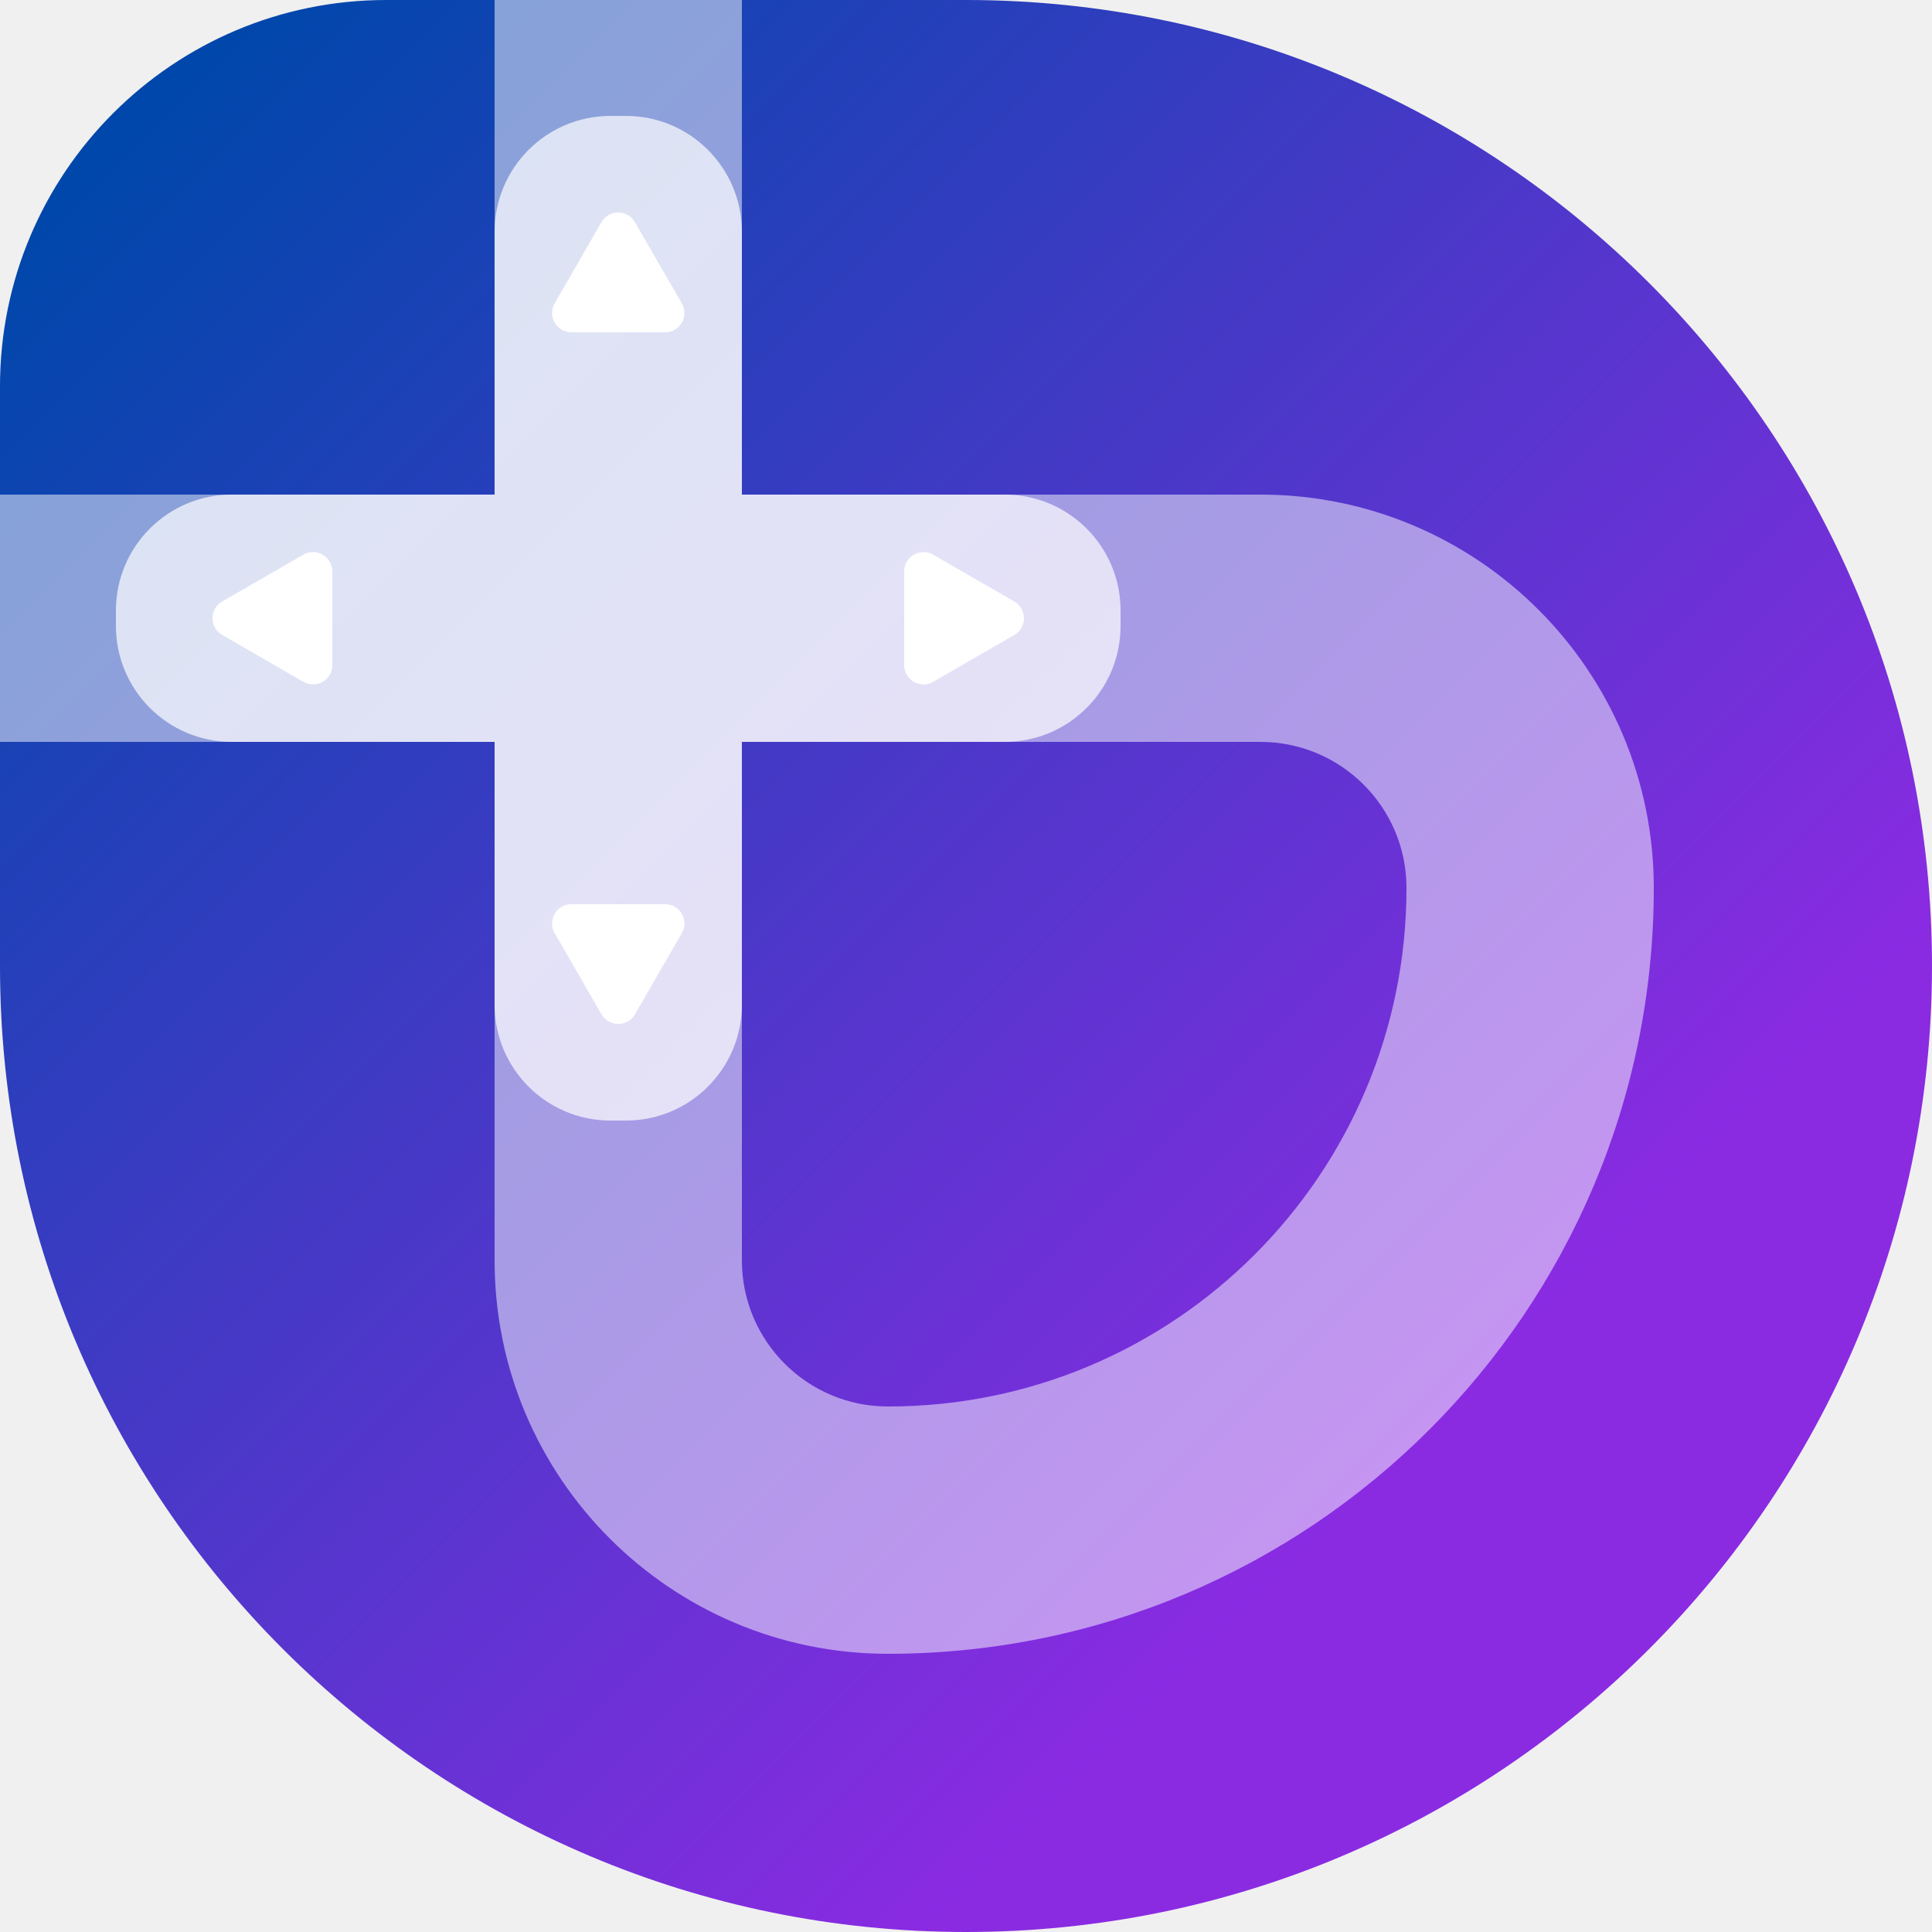
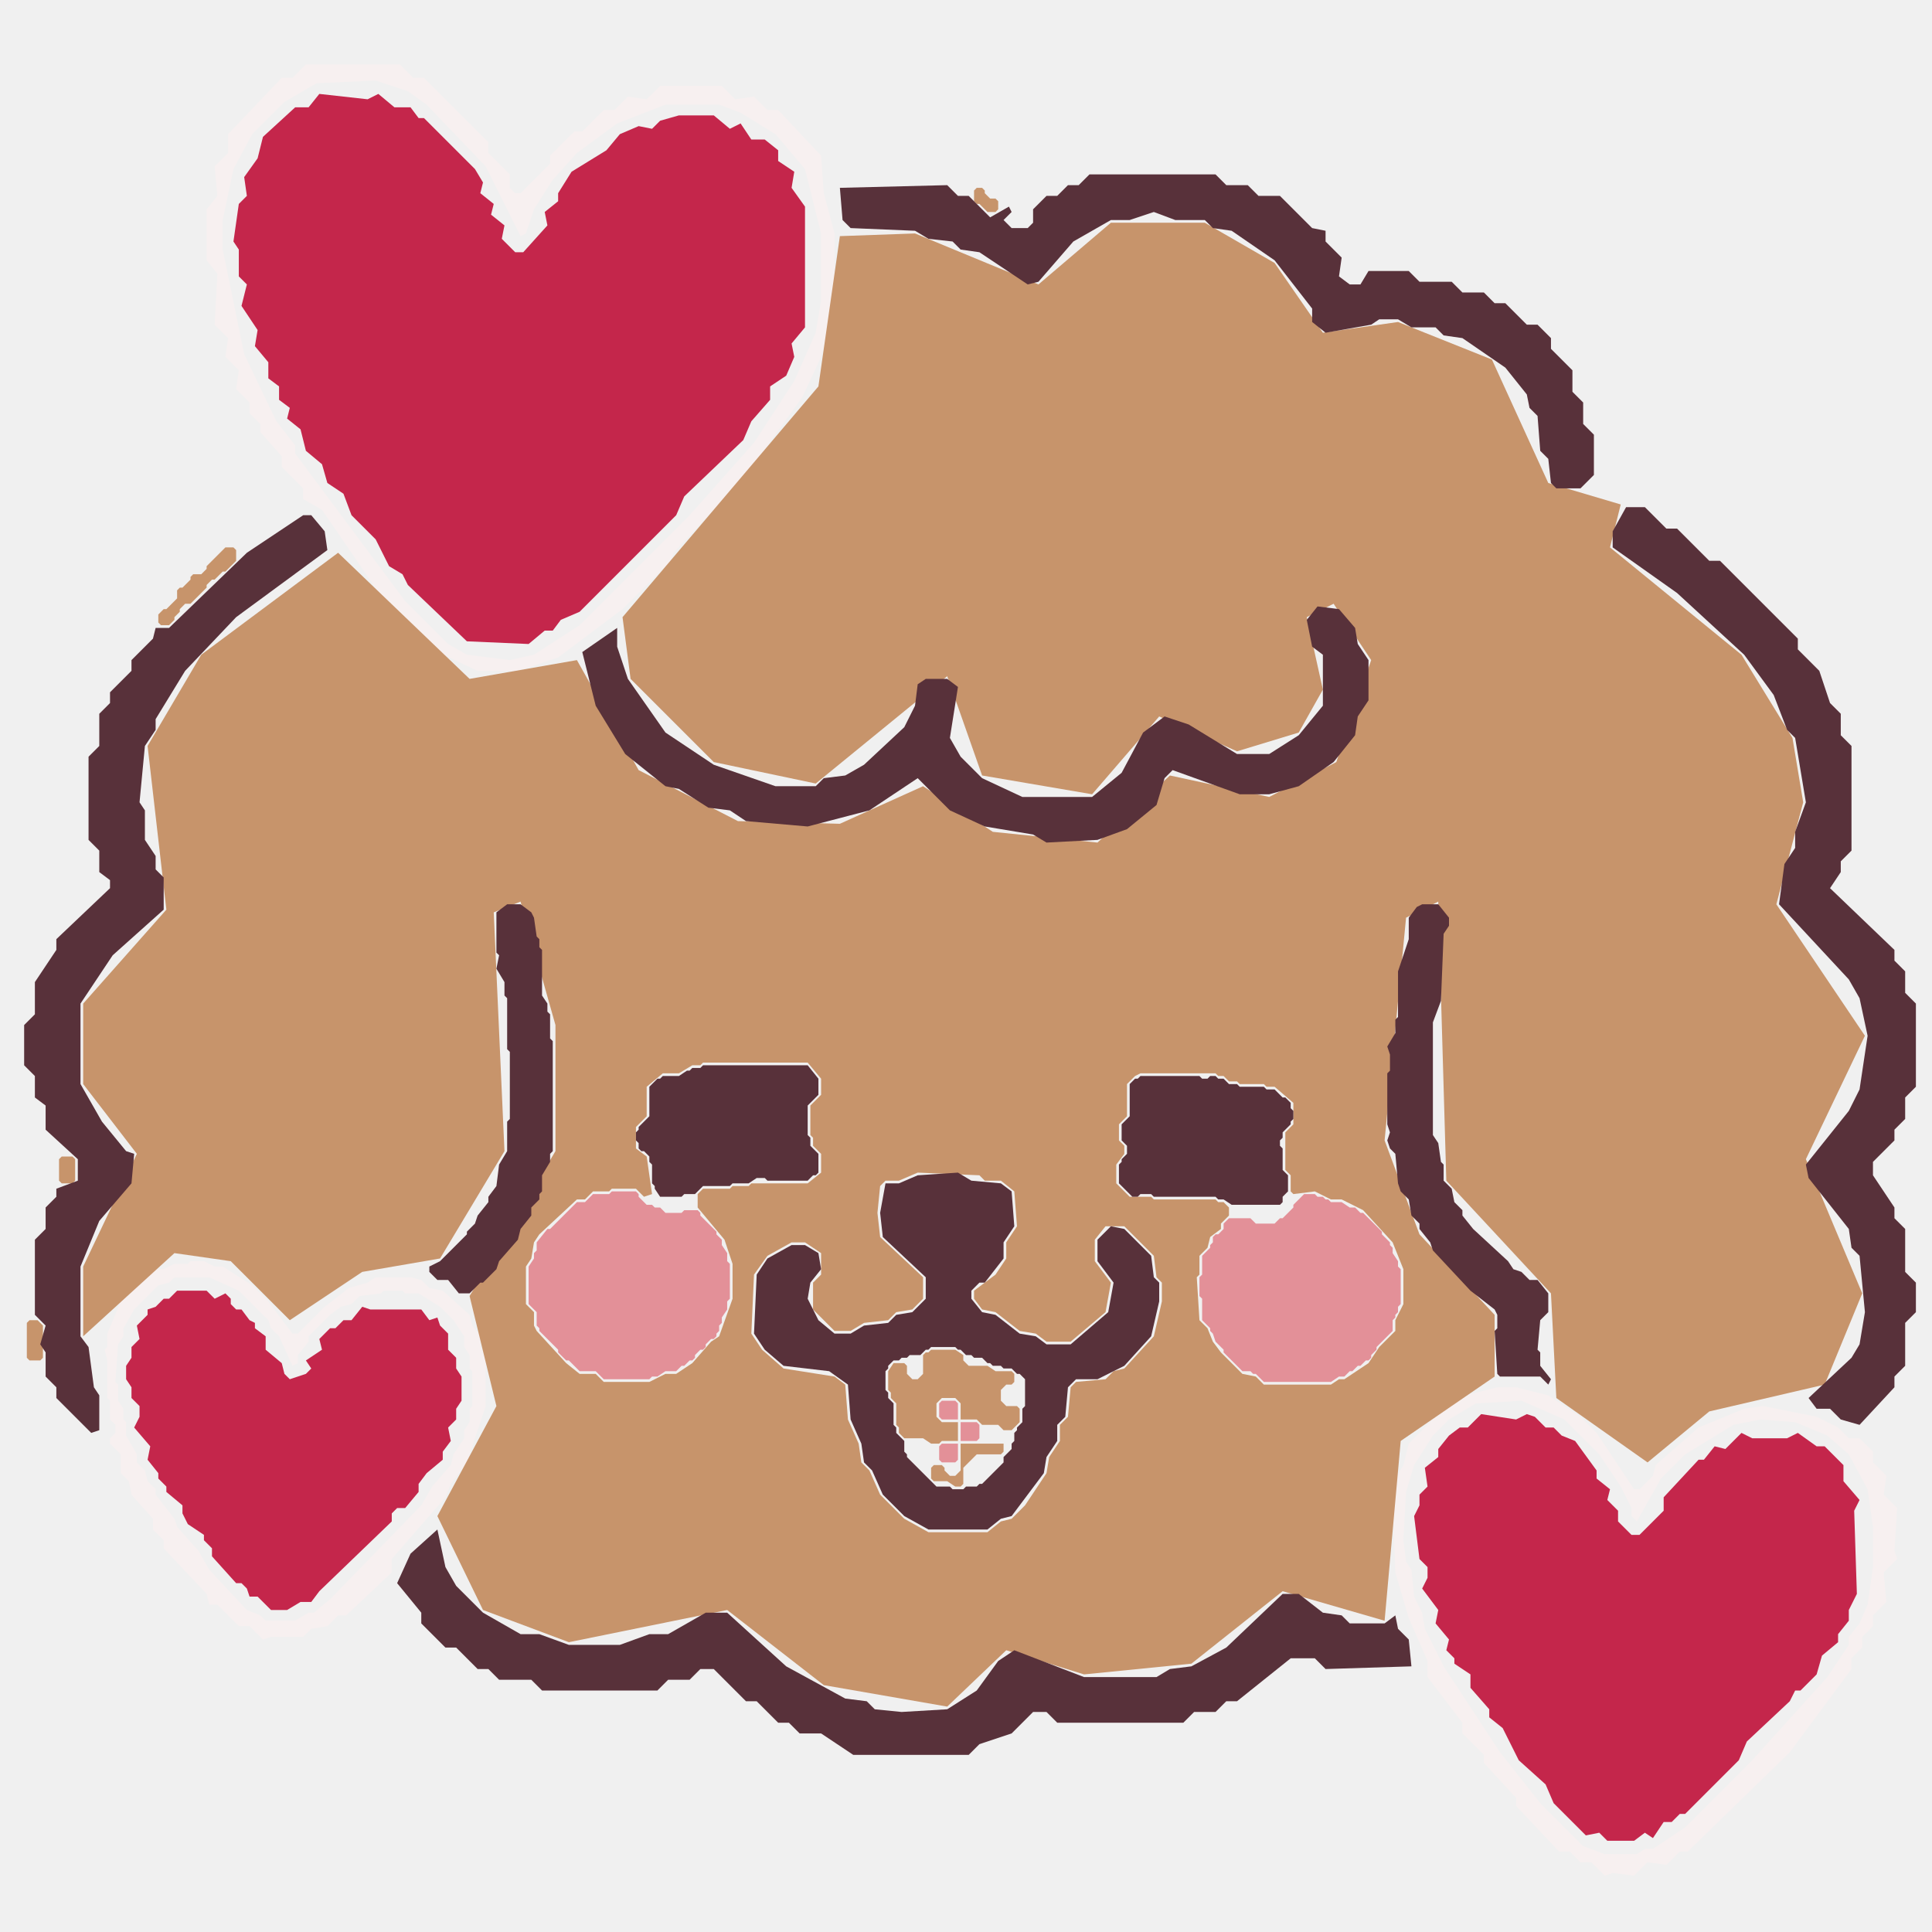
- <svg xmlns="http://www.w3.org/2000/svg" width="500" height="500" viewBox="0 0 500 500" fill="none" version="1.1" id="svg8">
-   <path d="M 0,100 C 0,44.772 44.772,0 100,0 h 150 c 138.071,0 250,111.929 250,250 v 0 c 0,138.071 -111.929,250 -250,250 v 0 C 111.929,500 0,388.071 0,250 Z" fill="url(#paint0_linear_1016_105)" id="path1" style="fill:url(#paint0_linear_1016_105)" />
-   <path fill-rule="evenodd" clip-rule="evenodd" d="m 128,0 h 64 V 128 H 326.185 C 382.416,128 428,173.584 428,229.815 428,339.269 339.27,428 229.815,428 173.584,428 128,382.416 128,326.185 V 192 H 0 v -64 h 128 z m 64,192 V 326.185 C 192,347.07 208.93,364 229.815,364 303.923,364 364,303.923 364,229.815 364,208.93 347.07,192 326.185,192 Z" fill="#ffffff" fill-opacity="0.5" id="path2" />
-   <path d="M 192,60 C 192,43.431 178.569,30 162,30 h -4 c -16.569,0 -30,13.431 -30,30 v 68 H 60 c -16.569,0 -30,13.431 -30,30 v 4 c 0,16.569 13.431,30 30,30 h 68 v 68 c 0,16.569 13.431,30 30,30 h 4 c 16.569,0 30,-13.431 30,-30 v -68 h 68 c 16.569,0 30,-13.431 30,-30 v -4 c 0,-16.569 -13.431,-30 -30,-30 h -68 z" fill="#ffffff" fill-opacity="0.7" id="path3" />
-   <path d="m 262.5,155.67 c 3.333,1.924 3.333,6.736 0,8.66 l -21,12.124 c -3.333,1.925 -7.5,-0.481 -7.5,-4.33 v -24.248 c 0,-3.849 4.167,-6.255 7.5,-4.33 z" fill="#ffffff" id="path4" />
-   <path d="m 164.33,262.5 c -1.924,3.333 -6.736,3.333 -8.66,0 l -12.124,-21 c -1.925,-3.333 0.481,-7.5 4.33,-7.5 h 24.248 c 3.849,0 6.255,4.167 4.33,7.5 z" fill="#ffffff" id="path5" />
-   <path d="m 155.67,57.5 c 1.924,-3.333 6.736,-3.333 8.66,0 l 12.124,21 c 1.925,3.333 -0.481,7.5 -4.33,7.5 h -24.248 c -3.849,0 -6.255,-4.167 -4.33,-7.5 z" fill="#ffffff" id="path6" />
-   <path d="m 57.5,164.33 c -3.333,-1.924 -3.333,-6.736 0,-8.66 l 21,-12.124 c 3.333,-1.925 7.5,0.481 7.5,4.33 v 24.248 c 0,3.849 -4.167,6.255 -7.5,4.33 z" fill="#ffffff" id="path7" />
-   <defs id="defs8">
-     <linearGradient id="paint0_linear_1016_105" x1="50" y1="50" x2="550" y2="550" gradientUnits="userSpaceOnUse" gradientTransform="translate(-50,-50)">
-       <stop offset="0.068" stop-color="#0047AB" id="stop7" />
-       <stop offset="0.741" stop-color="#8A2BE2" id="stop8" />
-     </linearGradient>
-   </defs>
+ <svg xmlns="http://www.w3.org/2000/svg" width="500" height="500" viewBox="0 0 180 180">
+   <path d="M 135.5 130.25 L 131.25 134.5 L 130.75 136.5 L 130 137.75 L 129.75 139.75 L 130 146.5 L 131.25 150.75 L 133 154.75 L 133 156.25 L 136.25 160.5 L 136.25 161.5 L 138.25 163.5 L 138.25 164.25 L 141.25 167.5 L 141.25 168.25 L 145.25 172.5 L 146.25 172.5 L 147.25 173.5 L 148.25 173.5 L 149.5 174.75 L 150.25 174.5 L 152.25 174.75 L 153.5 173.5 L 155.25 173.75 L 156.5 172.5 L 157.25 172.5 L 166.75 163.25 L 172.5 155.5 L 172.5 154.5 L 173.5 153.5 L 173.5 152.5 L 174.5 151.5 L 174.5 150.5 L 175.75 149.25 L 175.5 146.5 L 176.75 145.25 L 176.5 144.5 L 176.75 140.5 L 175.5 139.25 L 175.75 137.5 L 174.5 136.25 L 174.5 135.25 L 173.25 134 L 172.25 134 L 171.25 133 L 169.25 132 L 164.25 131 L 162.5 131.25 L 158.25 133 L 154.25 136.5 L 154 137.5 L 152.75 138.75 L 152.25 138.75 L 148.75 133.5 L 147.25 132 L 144.25 130 L 141.25 129.25 L 139.5 129.25 Z M 137.5 130.75 L 141.75 130.5 L 145.75 132.25 L 149 135.5 L 151 138.5 L 152 140.5 L 152 141.25 L 152.5 141.75 L 154.75 137.75 L 157 135.5 L 161.5 132.75 L 164 132.25 L 167.25 132.5 L 170.25 133.75 L 172.25 135.5 L 174 138.75 L 174.5 142.25 L 174.5 146 L 174 149.5 L 173.25 151.25 L 172.25 152.5 L 172.25 153.25 L 170.25 156.25 L 163.25 164 L 157 170.25 L 154 172.25 L 153.25 172.25 L 152.5 172.75 L 149.5 172.75 L 147.5 172 L 143.5 168 L 139.75 163.25 L 134.5 155.25 L 132.75 151.75 L 132.5 150.25 L 131.75 148.75 L 131.5 146.25 L 131 145.5 L 130.75 143.5 L 131 139 L 131.75 136.5 L 133.5 133.75 L 135 132.25 Z M 14.5 118.25 L 11.25 121.25 L 10 124.25 L 10 125.5 L 9.75 125.75 L 10 126.75 L 10 130.25 L 10.25 130.5 L 10.25 132.25 L 10.75 132.75 L 10.75 133.5 L 10.25 134 L 10.25 134.5 L 11.25 135.5 L 11.25 137.25 L 12 138 L 12.25 139.25 L 14.25 141.5 L 14.25 142.5 L 15.25 143.5 L 15.25 144.25 L 19.25 148.5 L 19.5 149.5 L 20.25 149.5 L 22.25 151.5 L 23.25 151.5 L 24.5 152.75 L 25.25 152.5 L 28.25 152.5 L 29 151.75 L 30.5 151.5 L 31.5 150.5 L 32.25 150.5 L 36.5 146.5 L 36.5 145.25 L 41.5 139.5 L 42 138.25 L 43.5 136.25 L 45.25 131 L 45.25 126.25 L 44.75 125.5 L 44.75 124.5 L 44 123.5 L 43.75 122.5 L 41.25 120.25 L 40 120 L 39.25 119.25 L 38.25 119 L 35 119 L 34.25 119.5 L 32.5 120 L 30.25 121.75 L 27.75 124.25 L 27.25 124.25 L 25 121.25 L 23.5 119.75 L 20.75 118 L 20 118 L 19 117.5 L 17.75 117.5 L 17.5 117.75 L 16.25 117.75 L 15.25 118.25 Z M 16.25 119 L 19.5 119 L 22.25 120.25 L 25 123 L 25.25 123.75 L 26 124.5 L 27.25 127.25 L 27.75 127 L 27.75 126.25 L 28.75 125 L 28.75 124.5 L 30.75 122.5 L 31.75 121.75 L 32.75 121.5 L 33.5 120.75 L 35.5 120.5 L 35.75 120.25 L 37.5 120.25 L 37.75 120.5 L 39 120.5 L 41 121.75 L 42.25 123 L 43.25 124.5 L 43.25 125.5 L 43.75 126.25 L 43.75 127.5 L 44 127.75 L 44 131 L 43.75 131.25 L 43.75 132.5 L 43.25 133.25 L 43.25 134 L 42.25 135.5 L 42 136.5 L 40.25 138.5 L 39.25 140.25 L 30.75 149 L 29.25 150.25 L 28.75 150.25 L 27.5 151 L 24.75 151 L 24.25 150.5 L 23 150 L 19.5 146.25 L 18.5 144.5 L 16.5 142.25 L 16.25 141.5 L 14.5 139.25 L 14.5 138.75 L 13.75 138 L 13.5 137 L 12.75 136.25 L 12.75 135.5 L 11.75 133.75 L 11.75 132.5 L 11.5 132.25 L 11.5 131.25 L 11 130.5 L 11 129 L 10.75 128.75 L 11 125.25 L 11.5 124.5 L 11.5 123.75 L 12.5 122 L 14.75 119.75 L 15.75 119.5 Z M 28.5 6 L 27.25 7.25 L 26.25 7.25 L 21.25 12.5 L 21.25 14.25 L 20 15.5 L 20.25 18.25 L 19.25 19.5 L 19.25 24.25 L 20.25 25.5 L 20 30.25 L 21.25 31.5 L 21 33.25 L 22.25 34.5 L 22 36.25 L 23.25 37.5 L 23.25 38.5 L 24.25 39.5 L 24.25 40.25 L 26.25 42.5 L 26.25 43.5 L 28.25 45.5 L 28.25 46.5 L 30 47.5 L 36 56.25 L 40.25 60.5 L 44.5 62.5 L 48.25 62.5 L 52 61.25 L 58 56.75 L 62.5 52.25 L 62.75 51.5 L 69.5 44.25 L 74.75 37 L 76.5 33.25 L 77.75 28.75 L 77.75 21.75 L 76.75 18 L 76.5 14.5 L 72.5 10.25 L 71.5 10.25 L 70.25 9 L 68.5 9.25 L 67.25 8 L 61.5 8 L 60.25 9.25 L 58.5 9 L 57.25 10.25 L 56.25 10.25 L 54.25 12.25 L 53.5 12.25 L 51.25 14.5 L 51.25 15.25 L 48.5 18 L 48 18 L 47.5 17.5 L 47.5 16.25 L 45.5 14.25 L 45.5 13.25 L 39.5 7.25 L 38.5 7.25 L 37.25 6 Z M 29.5 7.75 L 35 7.5 L 38 8.5 L 39.75 9.75 L 45.25 15.5 L 48.5 22 L 49 21.75 L 49.75 19.5 L 51.5 16.75 L 53.75 14.25 L 57.5 11.5 L 62 9.75 L 67 9.75 L 69 10.5 L 72.25 12.5 L 75 15.75 L 76.5 21.75 L 76.5 28 L 76 31 L 74 35.5 L 70.25 41.25 L 64.25 48 L 54 58.25 L 49.75 61 L 47.5 61.5 L 43.5 61 L 41.75 60 L 37.75 56 L 27.5 42.25 L 27.5 41.5 L 25.75 39.25 L 22.75 33 L 20.75 23.25 L 20.75 20.5 L 21.75 15.75 L 23.5 12.5 L 26.5 9.5 Z" fill="#f7f0f0" fill-rule="evenodd" />
+   <path d="M 83.25 127 L 82.75 127.75 L 82.75 129.5 L 83 129.75 L 83 130.25 L 83.5 130.75 L 83.5 132.75 L 83.75 133 L 83.75 133.5 L 84.25 134 L 86 134 L 86.75 134.5 L 87.5 134.5 L 87.75 134.25 L 89.25 134.25 L 89.5 134.5 L 89.5 137 L 89 137.5 L 88.5 137.5 L 88 137 L 88 136.75 L 87.75 136.5 L 87 136.5 L 86.75 136.75 L 86.75 137.75 L 87 138 L 88.25 138 L 89 138.5 L 89.5 138.5 L 89.75 138.25 L 89.75 136.75 L 91 135.5 L 93.25 135.5 L 93.5 135.25 L 93.5 134.5 L 89.5 134.5 L 89.25 134.25 L 89.25 132.5 L 89.5 132.25 L 91 132.25 L 91.5 132.75 L 93 132.75 L 93.5 133.25 L 94.25 133.25 L 95 132.5 L 95 131.25 L 94.75 131 L 93.75 131 L 93.25 130.5 L 93.25 129.5 L 93.75 129 L 94.25 129 L 94.5 128.75 L 94.5 128 L 94.25 127.75 L 92.75 127.75 L 92 127.25 L 90.25 127.25 L 89.75 126.75 L 89.75 126.25 L 89 125.75 L 86.75 125.75 L 86.5 126 L 86.25 126 L 86 126.25 L 86 128 L 85.5 128.5 L 85 128.5 L 84.5 128 L 84.5 127.25 L 84.25 127 Z M 87.25 130.75 L 87.75 130.25 L 89 130.25 L 89.5 130.75 L 89.5 132.25 L 89.25 132.5 L 87.75 132.5 L 87.25 132 Z M 2.75 123 L 2.5 123.25 L 2.5 126.5 L 2.75 126.75 L 3.75 126.75 L 4 126.5 L 4 123.5 L 3.5 123 Z M 5.75 107.75 L 5.5 108 L 5.5 110 L 5.75 110.25 L 6.75 110.25 L 7 110 L 7 108 L 6.75 107.75 Z M 21.75 51 L 21 51 L 19.25 52.75 L 19.25 53 L 18.75 53.5 L 18 53.5 L 17.75 53.75 L 17.75 54 L 17 54.75 L 16.75 54.75 L 16.5 55 L 16.5 55.75 L 15.5 56.75 L 15.25 56.75 L 14.75 57.25 L 14.75 58 L 15 58.25 L 15.75 58.25 L 16.25 57.75 L 16.25 57.5 L 16.75 57 L 16.75 56.75 L 17.25 56.25 L 17.75 56.25 L 19.25 54.75 L 19.25 54.5 L 19.75 54 L 20 54 L 20.75 53.25 L 21 53.25 L 22 52.25 L 22 51.25 Z M 139 33.5 L 130.25 30 L 123.25 31 L 118.75 24.5 L 112.25 20.75 L 103.5 20.75 L 96.75 26.5 L 85.25 21.75 L 78.25 22 L 76.25 36 L 58 57.5 L 58.75 63.25 L 66.5 71 L 76 73 L 88.25 63 L 91.5 72.25 L 101.75 74 L 108 66.75 L 115.25 70 L 121 68.25 L 123.25 64.25 L 121.75 57.5 L 124.25 56.25 L 127.75 61.5 L 124.5 71 L 118.25 74.25 L 109 72.25 L 102.25 78.5 L 92.5 77.5 L 86 73.25 L 78.25 76.75 L 68.75 76.5 L 59.5 71.75 L 53.75 61.5 L 43.75 63.25 L 31.5 51.5 L 18.75 61 L 13.75 69.5 L 15.5 84.75 L 7.75 93.5 L 7.75 101 L 12.75 107.5 L 7.75 118 L 7.75 124.5 L 16.25 116.75 L 21.5 117.5 L 27 123 L 33.75 118.5 L 41 117.25 L 47 107.25 L 46 85 L 48.5 84 L 51.75 95.5 L 51.75 107.25 L 43.75 120.75 L 46.25 131 L 40.75 141.25 L 45 150 L 53 153 L 67.75 150 L 76.75 157 L 88.25 159 L 93.75 153.75 L 101 156 L 111 155 L 119.5 148.25 L 129 151 L 130.5 134.25 L 139.25 128.25 L 139.25 122.5 L 132.25 115 L 129 106.25 L 131 85.5 L 134 84 L 134.75 110 L 144.5 120.5 L 145 130.25 L 153.5 136.25 L 159.25 131.5 L 170 129 L 173.5 120.5 L 168.25 108 L 173.75 96.5 L 165.5 84.25 L 168 74.75 L 167 68.75 L 162.25 61 L 150 51 L 151 47 L 144.25 45 Z M 85.5 109.25 L 91.25 109.5 L 91.75 110 L 93.25 110 L 94.5 111 L 94.75 114.25 L 93.75 115.75 L 93.75 117.25 L 92.75 118.75 L 90.75 120.25 L 90.75 121 L 91.5 122 L 92.75 122.25 L 95 124 L 96.5 124.25 L 97.5 125 L 99.75 125 L 103 122.25 L 103.5 119.5 L 102 117.5 L 102 115.5 L 103 114.25 L 104.75 114.25 L 107.5 117 L 107.75 119 L 108.25 119.5 L 108.25 121.25 L 107.5 124.5 L 104.75 127.5 L 103.75 127.75 L 103 128.5 L 100.25 128.75 L 99.75 129.25 L 99.5 132 L 98.75 132.75 L 98.75 134.25 L 97.75 135.75 L 97.5 137.25 L 95.5 140.25 L 94.25 141.5 L 93.25 141.75 L 92 142.75 L 86.5 142.75 L 84.25 141.5 L 82 139.25 L 81 137 L 80.25 136.25 L 80 134.5 L 79 132.25 L 78.75 129 L 77.75 128.25 L 73 127.5 L 71 125.75 L 70 124.25 L 70.25 118.75 L 71.5 117 L 73.75 115.75 L 75 115.75 L 76.5 116.75 L 76.5 118.75 L 75.75 119.5 L 75.75 122 L 77.75 124 L 79.25 124 L 80.5 123.25 L 82.75 123 L 83.5 122.25 L 85 122 L 86 121 L 86 119 L 82 115.25 L 81.75 113 L 82 110.5 L 82.5 110 L 83.75 110 Z M 105.75 100.25 L 106.25 100 L 113.25 100 L 113.5 100.25 L 114 100.25 L 114.5 100.75 L 115.25 100.75 L 115.5 101 L 117.75 101 L 118 101.25 L 118.75 101.25 L 120.5 102.75 L 120.5 104.75 L 119.75 105.5 L 119.75 109 L 120.25 109.5 L 120.25 111 L 120.5 111.25 L 122.5 111 L 124 111.75 L 125 111.75 L 127 112.75 L 129.75 115.75 L 130.75 118.25 L 130.75 121.5 L 130 123 L 130 124 L 128.5 125.5 L 127.5 127 L 125.25 128.5 L 124.75 128.5 L 124 129 L 117.75 129 L 117 128.25 L 115.75 128 L 113.75 126 L 113 125 L 112.5 123.75 L 111.75 123 L 111.5 119 L 111.75 118.75 L 111.75 117 L 112.5 116.25 L 112.75 115.25 L 113.75 114.5 L 113.75 114 L 114.5 113.25 L 114.5 112.5 L 114 112 L 113.5 112 L 113.25 111.75 L 107.5 111.75 L 107.25 111.5 L 105.25 111.5 L 104 110.25 L 104 108.5 L 104.75 107.5 L 104.75 106.75 L 104.25 106.25 L 104.25 104.75 L 105 104 L 105 101 Z M 75.25 99 L 76.5 100.5 L 76.5 102 L 75.5 103 L 75.5 105.75 L 75.75 106 L 75.75 106.75 L 76.5 107.5 L 76.5 109.25 L 75.25 110.25 L 70 110.25 L 69.75 110.5 L 68.25 110.5 L 68 110.75 L 65.5 110.75 L 65 111.25 L 65 112.5 L 67.5 115.5 L 68.25 117.75 L 68.25 121 L 67 124.5 L 66.25 125 L 64.5 127 L 63 128 L 62 128 L 60.5 128.75 L 56.25 128.75 L 55.5 128 L 54 128 L 52.75 127 L 50 124 L 49.75 123.5 L 49.75 122.25 L 49 121.5 L 49 118 L 49.5 117.25 L 49.75 115.75 L 50.25 115 L 53.75 111.75 L 54.5 111.75 L 55.25 111 L 56.75 111 L 57 110.75 L 59.25 110.75 L 60 111.5 L 60.75 111.25 L 60.25 107.75 L 59.25 107 L 59.25 105 L 60.25 104 L 60.25 101.25 L 61.75 100 L 63.25 100 L 64.5 99.25 L 65.25 99.25 L 65.5 99 Z M 91 17.5 L 90.75 17.75 L 90.75 18.75 L 91 19 L 91.25 19 L 92 19.75 L 92.75 19.75 L 93 19.5 L 93 18.75 L 92.75 18.5 L 92.25 18.5 L 91.75 18 L 91.75 17.75 L 91.5 17.5 Z" fill="#c7946b" fill-rule="evenodd" />
+   <path d="M 87.75 130.5 L 87.5 130.75 L 87.5 132 L 87.75 132.25 L 89.25 132.25 L 89.5 132.5 L 89.5 134.25 L 89.25 134.5 L 87.75 134.5 L 87.5 134.75 L 87.5 136 L 87.75 136.25 L 89 136.25 L 89.25 136 L 89.25 134.5 L 89.5 134.25 L 91 134.25 L 91.25 134 L 91.25 132.75 L 91 132.5 L 89.5 132.5 L 89.25 132.25 L 89.25 130.75 L 89 130.5 Z M 126.25 112.5 L 125.75 112.5 L 125 112 L 124 112 L 123.75 111.75 L 123.5 111.75 L 123.25 111.5 L 122.75 111.5 L 122.5 111.25 L 121.5 111.25 L 120.5 112.25 L 120.5 112.5 L 119.5 113.5 L 119.25 113.5 L 118.75 114 L 117 114 L 116.5 113.5 L 114.5 113.5 L 114 114 L 114 114.5 L 113.5 115 L 113.25 115 L 113 115.25 L 113 115.75 L 112.75 116 L 112.75 116.25 L 112 117 L 112 118.75 L 111.75 119 L 111.75 120.75 L 112 121 L 112 123 L 112.75 123.75 L 112.75 124 L 113 124.25 L 113.25 125 L 114 125.75 L 114 126 L 115.75 127.75 L 116.5 127.75 L 116.75 128 L 117 128 L 117.75 128.75 L 124 128.75 L 124.75 128.25 L 125.25 128.25 L 125.75 127.75 L 126 127.75 L 126.5 127.25 L 126.75 127.25 L 127.25 126.75 L 127.5 126.75 L 127.75 126.5 L 127.75 126.25 L 128.25 125.75 L 128.25 125.5 L 129.75 124 L 129.75 123 L 130 122.75 L 130 122.5 L 130.25 122.25 L 130.25 121.75 L 130.5 121.5 L 130.5 118.25 L 130.25 118 L 130.25 117.5 L 129.75 116.75 L 129.75 116.25 L 129.5 116 L 129.5 115.75 L 128.75 115 L 128.75 114.75 L 127 113 L 126.75 113 Z M 55.25 111.25 L 54.5 112 L 53.75 112 L 51.25 114.5 L 51 114.5 L 50 115.75 L 50 116.5 L 49.75 116.75 L 49.75 117.25 L 49.25 118 L 49.25 121.5 L 50 122.25 L 50 123.5 L 50.25 123.75 L 50.25 124 L 52 125.75 L 52 126 L 52.75 126.75 L 53 126.75 L 54 127.75 L 55.5 127.75 L 56.25 128.5 L 60.5 128.5 L 60.75 128.25 L 61.25 128.25 L 62 127.75 L 63 127.75 L 63.5 127.25 L 63.75 127.25 L 64.25 126.75 L 64.5 126.75 L 64.75 126.5 L 64.75 126.25 L 65.25 125.75 L 65.5 125.75 L 65.75 125.5 L 65.75 125.25 L 66.25 124.75 L 66.5 124.75 L 66.75 124.5 L 66.75 124.25 L 67 124 L 67 123.5 L 67.25 123.25 L 67.25 122.75 L 67.75 122 L 67.75 121.25 L 68 121 L 68 117.75 L 67.75 117.5 L 67.75 116.75 L 67.25 116 L 67.25 115.5 L 66.75 115 L 66.75 114.75 L 65.25 113.25 L 65.25 113 L 65 112.75 L 63.75 112.75 L 63.5 113 L 62 113 L 61.5 112.5 L 61 112.5 L 60.75 112.25 L 60.25 112.25 L 59.5 111.5 L 59.5 111.25 L 59.25 111 L 57 111 L 56.75 111.25 Z" fill="#e39098" fill-rule="evenodd" />
+   <path d="M 138 131.75 L 136.75 133 L 136 133 L 135 133.75 L 134 135 L 134 135.75 L 132.75 136.75 L 133 138.5 L 132.25 139.25 L 132.25 140.25 L 131.75 141.25 L 132.25 145.25 L 133 146 L 133 147 L 132.5 148 L 134 150 L 133.75 151.25 L 135 152.75 L 134.75 153.75 L 135.5 154.5 L 135.5 155 L 137 156 L 137 157.25 L 138.75 159.25 L 138.75 160 L 140 161 L 141.5 164 L 144 166.25 L 144.75 168 L 147.75 171 L 149 170.75 L 149.75 171.5 L 152.25 171.5 L 153.25 170.75 L 154 171.25 L 155 169.75 L 155.75 169.75 L 156.5 169 L 157 169 L 162 164 L 162.75 162.25 L 166.75 158.5 L 167.25 157.5 L 167.75 157.5 L 169.25 156 L 169.75 154.25 L 171.25 153 L 171.25 152.25 L 172.25 151 L 172.25 150 L 173 148.5 L 172.75 140.75 L 173.25 139.75 L 171.75 138 L 171.75 136.5 L 170 134.75 L 169.25 134.75 L 167.5 133.5 L 166.5 134 L 163.25 134 L 162.25 133.5 L 160.75 135 L 159.75 134.75 L 158.75 136 L 158.25 136 L 155 139.5 L 155 140.75 L 152.75 143 L 152 143 L 150.75 141.75 L 150.75 140.75 L 149.75 139.75 L 150 138.75 L 148.75 137.75 L 148.75 137 L 146.75 134.25 L 145.5 133.75 L 144.75 133 L 144 133 L 143 132 L 142.25 131.75 L 141.25 132.25 Z M 16.5 120.25 L 15.75 121 L 15.25 121 L 14.5 121.75 L 13.75 122 L 13.75 122.5 L 12.75 123.5 L 13 124.75 L 12.25 125.5 L 12.25 126.5 L 11.75 127.25 L 11.75 128.5 L 12.25 129.25 L 12.25 130.25 L 13 131 L 13 132 L 12.5 133 L 14 134.75 L 13.75 136 L 14.75 137.25 L 14.75 137.75 L 15.5 138.5 L 15.5 139 L 17 140.25 L 17 141 L 17.5 142 L 19 143 L 19 143.5 L 19.75 144.25 L 19.75 145 L 22 147.5 L 22.5 147.5 L 23 148 L 23.25 148.75 L 24 148.75 L 25.25 150 L 26.75 150 L 28 149.25 L 29 149.25 L 29.75 148.25 L 36.5 141.75 L 36.5 141 L 37 140.5 L 37.75 140.5 L 39 139 L 39 138.25 L 39.75 137.25 L 41.25 136 L 41.25 135.25 L 42 134.25 L 41.75 133 L 42.5 132.25 L 42.5 131.25 L 43 130.5 L 43 128.25 L 42.5 127.5 L 42.5 126.5 L 41.75 125.75 L 41.75 124.25 L 41 123.5 L 40.75 122.75 L 40 123 L 39.25 122 L 34.5 122 L 33.75 121.75 L 32.75 123 L 32 123 L 31.25 123.75 L 30.75 123.75 L 29.75 124.75 L 30 125.75 L 28.5 126.75 L 29 127.5 L 28.5 128 L 27 128.5 L 26.5 128 L 26.25 127 L 24.75 125.75 L 24.75 124.5 L 23.75 123.75 L 23.75 123.25 L 23.25 123 L 22.5 122 L 22 122 L 21.5 121.5 L 21.5 121 L 21 120.5 L 20 121 L 19.25 120.25 Z M 29.75 8.75 L 28.75 10 L 27.5 10 L 24.5 12.75 L 24 14.75 L 22.75 16.5 L 23 18.25 L 22.25 19 L 21.75 22.5 L 22.25 23.25 L 22.25 25.75 L 23 26.5 L 22.5 28.5 L 24 30.75 L 23.75 32.25 L 25 33.75 L 25 35.25 L 26 36 L 26 37.25 L 27 38 L 26.75 39 L 28 40 L 28.5 42 L 30 43.25 L 30.5 45 L 32 46 L 32.75 48 L 35 50.25 L 36.25 52.75 L 37.5 53.5 L 38 54.5 L 43.5 59.75 L 49.25 60 L 50.75 58.75 L 51.5 58.75 L 52.25 57.75 L 54 57 L 63 48 L 63.75 46.25 L 69.25 41 L 70 39.25 L 71.75 37.25 L 71.75 36 L 73.25 35 L 74 33.25 L 73.75 32 L 75 30.5 L 75 19.25 L 73.75 17.5 L 74 16 L 72.5 15 L 72.5 14 L 71.25 13 L 70 13 L 69 11.5 L 68 12 L 66.5 10.75 L 63.25 10.75 L 61.5 11.25 L 60.75 12 L 59.5 11.75 L 57.75 12.5 L 56.5 14 L 53.25 16 L 52 18 L 52 18.75 L 50.75 19.75 L 51 21 L 48.75 23.5 L 48 23.5 L 46.75 22.25 L 47 21 L 45.75 20 L 46 19 L 44.75 18 L 45 17 L 44.25 15.75 L 39.5 11 L 39 11 L 38.25 10 L 36.75 10 L 35.25 8.75 L 34.25 9.25 Z" fill="#c4264b" fill-rule="evenodd" />
+   <path d="M 37 147.5 L 39.25 150.25 L 39.25 151.25 L 41.5 153.5 L 42.5 153.5 L 44.5 155.5 L 45.5 155.5 L 46.5 156.5 L 49.5 156.5 L 50.5 157.5 L 61.25 157.5 L 62.25 156.5 L 64.25 156.5 L 65.25 155.5 L 66.5 155.5 L 69.5 158.5 L 70.5 158.5 L 72.5 160.5 L 73.5 160.5 L 74.5 161.5 L 76.5 161.5 L 79.5 163.5 L 90.25 163.5 L 91.25 162.5 L 94.25 161.5 L 96.25 159.5 L 97.5 159.5 L 98.5 160.5 L 110.25 160.5 L 111.25 159.5 L 113.25 159.5 L 114.25 158.5 L 115.25 158.5 L 120.25 154.5 L 122.5 154.5 L 123.5 155.5 L 131.5 155.25 L 131.25 152.75 L 130.25 151.75 L 130 150.5 L 129 151.25 L 125.75 151.25 L 125 150.5 L 123.25 150.25 L 121 148.5 L 119.5 148.5 L 114.25 153.5 L 111 155.25 L 109 155.5 L 107.75 156.25 L 101 156.25 L 94.5 153.75 L 93 154.75 L 91 157.5 L 88.25 159.25 L 84 159.5 L 81.5 159.25 L 80.75 158.5 L 78.75 158.25 L 73.25 155.25 L 67.75 150.25 L 65.75 150.25 L 62.25 152.25 L 60.5 152.25 L 57.75 153.25 L 53 153.25 L 50.25 152.25 L 48.5 152.25 L 45 150.25 L 42.5 147.75 L 41.5 146 L 40.75 142.5 L 38.25 144.75 Z M 85.5 109.5 L 83.75 110.25 L 82.5 110.25 L 82 113 L 82.25 115.25 L 86.25 119 L 86.25 121 L 85 122.25 L 83.5 122.5 L 82.75 123.25 L 80.5 123.5 L 79.25 124.25 L 77.75 124.25 L 76.25 123 L 75.25 121 L 75.5 119.5 L 76.5 118.25 L 76.25 116.75 L 75 116 L 73.75 116 L 71.5 117.25 L 70.5 118.75 L 70.25 124.25 L 71.25 125.75 L 73 127.25 L 77.25 127.75 L 79 129 L 79.25 132.25 L 80.25 134.5 L 80.5 136.25 L 81.25 137 L 82.25 139.25 L 84.25 141.25 L 86.5 142.5 L 92 142.5 L 93.25 141.5 L 94.25 141.25 L 97.25 137.25 L 97.5 135.75 L 98.5 134.25 L 98.5 132.75 L 99.25 132 L 99.5 129.25 L 100.25 128.5 L 102.25 128.5 L 104.75 127.25 L 107.25 124.5 L 108 121.25 L 108 119.5 L 107.5 119 L 107.25 117 L 104.75 114.5 L 103.5 114.25 L 102.25 115.5 L 102.25 117.5 L 103.75 119.5 L 103.25 122.25 L 99.75 125.25 L 97.5 125.25 L 96.5 124.5 L 95 124.25 L 92.75 122.5 L 91.5 122.25 L 90.5 121 L 90.5 120.25 L 91.25 119.5 L 91.75 119.5 L 93.5 117.25 L 93.5 115.75 L 94.5 114.25 L 94.25 111 L 93.25 110.25 L 90.5 110 L 89.25 109.25 Z M 83.25 126.75 L 83.75 126.75 L 84 126.5 L 84.5 126.5 L 84.75 126.25 L 85.75 126.25 L 86.25 125.75 L 86.5 125.75 L 86.75 125.5 L 89 125.5 L 89.25 125.75 L 89.5 125.75 L 90 126.25 L 90.5 126.25 L 90.75 126.5 L 91.5 126.5 L 92 127 L 92.25 127 L 92.5 127.25 L 93.25 127.25 L 93.5 127.5 L 94.25 127.5 L 94.75 128 L 95 128 L 95.5 128.5 L 95.5 131 L 95.25 131.25 L 95.25 132.5 L 94.75 133 L 94.75 133.25 L 94.5 133.5 L 94.5 134.25 L 94.25 134.5 L 94.25 135 L 93.5 135.75 L 93.5 136.25 L 91.5 138.25 L 91.25 138.25 L 91 138.5 L 90 138.5 L 89.75 138.75 L 88.75 138.75 L 88.5 138.5 L 87.25 138.5 L 84.5 135.75 L 84.5 135.5 L 84.25 135.25 L 84.25 134.25 L 83.5 133.5 L 83.5 133 L 83.25 132.75 L 83.25 130.75 L 82.75 130.25 L 82.75 129.75 L 82.5 129.5 L 82.5 127.75 L 82.75 127.5 L 82.75 127.25 Z M 105.25 101 L 105.25 104 L 104.5 104.75 L 104.5 106.25 L 105 106.75 L 105 107.5 L 104.5 108 L 104.5 108.25 L 104.25 108.5 L 104.25 110.25 L 105.5 111.5 L 106 111.5 L 106.25 111.25 L 107.25 111.25 L 107.5 111.5 L 113.25 111.5 L 113.5 111.75 L 114 111.75 L 114.75 112.25 L 119.25 112.25 L 119.5 112 L 119.5 111.5 L 120 111 L 120 109.5 L 119.5 109 L 119.5 107 L 119.25 106.75 L 119.25 106.25 L 119.5 106 L 119.5 105.5 L 120.25 104.75 L 120.25 104.5 L 120.5 104.25 L 120.5 103.5 L 120.25 103.25 L 120.25 102.75 L 119.75 102.25 L 119.5 102.25 L 118.75 101.5 L 118 101.5 L 117.75 101.25 L 115.5 101.25 L 115.25 101 L 114.5 101 L 114 100.5 L 113.5 100.5 L 113.25 100.25 L 112.75 100.25 L 112.5 100.5 L 112 100.5 L 111.75 100.25 L 106.25 100.25 L 106 100.5 L 105.75 100.5 Z M 60.5 101.25 L 60.5 104 L 59.5 105 L 59.5 105.25 L 59.25 105.5 L 59.25 106.25 L 59.5 106.5 L 59.5 107 L 59.75 107.25 L 60 107.25 L 60.5 107.75 L 60.5 108.25 L 60.75 108.5 L 60.75 110.25 L 61 110.5 L 61 110.75 L 61.5 111.5 L 63.5 111.5 L 63.75 111.25 L 64.75 111.25 L 65.5 110.5 L 68 110.5 L 68.25 110.25 L 69.75 110.25 L 70.5 109.75 L 71.25 109.75 L 71.5 110 L 75.25 110 L 75.75 109.5 L 76 109.5 L 76.25 109.25 L 76.25 107.5 L 75.5 106.75 L 75.5 106 L 75.25 105.75 L 75.25 103 L 76.25 102 L 76.25 100.5 L 75.25 99.25 L 65.5 99.25 L 65.25 99.5 L 64.5 99.5 L 64.25 99.75 L 64 99.75 L 63.25 100.25 L 61.75 100.25 L 61.5 100.5 L 61.25 100.5 Z M 132.5 84.25 L 132 84.5 L 131.25 85.5 L 131.25 87.5 L 130.25 90.5 L 130.25 94.75 L 130 95 L 130 96.25 L 129.25 97.5 L 129.5 98.25 L 129.5 99.75 L 129.25 100 L 129.25 104.75 L 129.5 105.5 L 129.25 106.25 L 129.5 107 L 130 107.5 L 130.25 110.25 L 130.5 111 L 131.25 111.75 L 131.5 113.25 L 132.25 114 L 132.25 114.5 L 133.25 115.75 L 133.5 116.5 L 137 120.25 L 139.25 122 L 139.5 122.5 L 139.5 123.75 L 139.25 124 L 139.5 128 L 139.75 128.25 L 143.5 128.25 L 144.25 129 L 144.5 128.5 L 143.5 127.25 L 143.5 126 L 143.25 125.75 L 143.5 123 L 144.25 122.25 L 144.25 120.5 L 143.25 119.25 L 142.5 119.25 L 141.75 118.5 L 141 118.25 L 140.5 117.5 L 137.25 114.5 L 136.25 113.25 L 136.25 112.75 L 135.5 112 L 135.25 110.75 L 134.5 110 L 134.5 108.5 L 134.25 108.25 L 134 106.5 L 133.5 105.75 L 133.5 95.25 L 134.25 93.25 L 134.5 87 L 135 86.25 L 135 85.5 L 134 84.25 Z M 48.5 84.25 L 47.25 84.25 L 46.25 85 L 46.25 88.75 L 46.5 89 L 46.25 90.25 L 47 91.5 L 47 92.75 L 47.25 93 L 47.25 97.75 L 47.5 98 L 47.5 104.25 L 47.25 104.5 L 47.25 107.25 L 46.5 108.5 L 46.25 110.5 L 45.5 111.5 L 45.5 112 L 44.5 113.25 L 44.25 114 L 43.5 114.75 L 43.5 115 L 41 117.5 L 40 118 L 40 118.5 L 40.75 119.25 L 41.75 119.25 L 42.75 120.5 L 43.75 120.5 L 44.75 119.5 L 45 119.5 L 46.25 118.25 L 46.5 117.5 L 48.25 115.5 L 48.5 114.5 L 49.5 113.25 L 49.5 112.5 L 50.25 111.75 L 50.25 111.25 L 50.5 111 L 50.5 109.5 L 51.25 108.25 L 51.25 107.5 L 51.5 107.25 L 51.5 97 L 51.25 96.75 L 51.25 94.5 L 51 94.25 L 51 93.5 L 50.5 92.75 L 50.5 88.5 L 50.25 88.25 L 50.25 87.5 L 50 87.25 L 49.75 85.5 L 49.5 85 Z M 127.5 65.25 L 127.5 61.5 L 126.5 60 L 126.25 58.5 L 124.75 56.75 L 122.75 56.5 L 121.75 57.75 L 122.25 60.25 L 123.25 61 L 123.25 65.75 L 121 68.5 L 118.25 70.25 L 115.25 70.25 L 110.75 67.5 L 108.5 66.75 L 106.5 68.25 L 104.5 72 L 101.75 74.25 L 95.25 74.25 L 91.5 72.5 L 89.5 70.5 L 88.5 68.75 L 89.25 64 L 88.25 63.25 L 86.25 63.25 L 85.5 63.75 L 85.25 65.75 L 84.25 67.75 L 80.5 71.25 L 78.75 72.25 L 76.75 72.5 L 76 73.25 L 72.25 73.25 L 66.5 71.25 L 62 68.25 L 58.5 63.25 L 57.5 60.25 L 57.5 58.5 L 54.25 60.75 L 55.5 65.75 L 58.25 70.25 L 62 73.25 L 63.25 73.5 L 66 75.25 L 68 75.5 L 69.5 76.5 L 75.25 77 L 81 75.5 L 85.5 72.5 L 88.5 75.5 L 91.75 77 L 96.25 77.75 L 97.5 78.5 L 102.25 78.25 L 105 77.25 L 107.75 75 L 108.5 72.5 L 109.25 71.75 L 115.5 74 L 118.25 74 L 121 73.25 L 124.25 71 L 126.25 68.5 L 126.5 66.75 Z M 29 48 L 28.25 48 L 23 51.5 L 15.75 58.5 L 14.5 58.5 L 14.25 59.5 L 12.25 61.5 L 12.25 62.5 L 10.25 64.5 L 10.25 65.5 L 9.25 66.5 L 9.25 69.5 L 8.25 70.5 L 8.25 78.25 L 9.25 79.25 L 9.25 81.25 L 10.25 82 L 10.25 82.75 L 5.25 87.5 L 5.25 88.5 L 3.25 91.5 L 3.25 94.5 L 2.25 95.5 L 2.25 99.25 L 3.25 100.25 L 3.25 102.25 L 4.25 103 L 4.25 105.25 L 7.25 108 L 7.25 110 L 5.25 110.75 L 5.25 111.5 L 4.25 112.5 L 4.25 114.5 L 3.25 115.5 L 3.25 122.5 L 4.25 123.5 L 3.75 125.25 L 4.25 126 L 4.25 128.25 L 5.25 129.25 L 5.25 130.25 L 8.5 133.5 L 9.25 133.25 L 9.25 130 L 8.75 129.25 L 8.25 125.5 L 7.5 124.5 L 7.5 118 L 9.25 113.75 L 12.25 110.25 L 12.5 107.5 L 11.75 107.25 L 9.5 104.5 L 7.5 101 L 7.5 93.5 L 10.5 89 L 15.25 84.75 L 15.25 81.75 L 14.5 81 L 14.5 79.75 L 13.5 78.25 L 13.5 75.5 L 13 74.75 L 13.5 69.5 L 14.5 68 L 14.5 67 L 17.25 62.5 L 22 57.5 L 30.5 51.25 L 30.25 49.5 Z M 151.5 47.25 L 150.25 49.5 L 150.25 51 L 156.25 55.25 L 162.5 61 L 165.25 64.75 L 166.5 68 L 167.25 68.75 L 168.25 74.75 L 167.25 77.5 L 167.25 79 L 166.25 80.5 L 165.75 84.25 L 172.25 91.25 L 173.25 93 L 174 96.5 L 173.25 101.5 L 172.25 103.5 L 168.25 108.5 L 168.5 109.75 L 172.25 114.5 L 172.5 116.25 L 173.25 117 L 173.75 122.25 L 173.25 125.25 L 172.5 126.5 L 168.5 130.25 L 169.25 131.25 L 170.5 131.25 L 171.5 132.25 L 173.25 132.75 L 176.5 129.25 L 176.5 128.25 L 177.5 127.25 L 177.5 123.25 L 178.5 122.25 L 178.5 119.5 L 177.5 118.5 L 177.5 114.5 L 176.5 113.5 L 176.5 112.5 L 174.5 109.5 L 174.5 108.25 L 176.5 106.25 L 176.5 105.25 L 177.5 104.25 L 177.5 102.25 L 178.5 101.25 L 178.5 93.5 L 177.5 92.5 L 177.5 90.5 L 176.5 89.5 L 176.5 88.5 L 170.5 82.75 L 171.5 81.25 L 171.5 80.25 L 172.5 79.25 L 172.5 69.5 L 171.5 68.5 L 171.5 66.5 L 170.5 65.5 L 169.5 62.5 L 167.5 60.5 L 167.5 59.5 L 160.25 52.25 L 159.25 52.25 L 156.25 49.25 L 155.25 49.25 L 153.25 47.25 Z M 78.25 17.5 L 78.5 20.5 L 79.25 21.25 L 85.25 21.5 L 86.5 22.25 L 88.75 22.5 L 89.5 23.25 L 91.25 23.5 L 95.75 26.5 L 96.75 26.25 L 100 22.5 L 103.5 20.5 L 105.25 20.5 L 107.5 19.75 L 109.5 20.5 L 112.25 20.5 L 113 21.25 L 114.75 21.5 L 118.75 24.25 L 122.25 28.75 L 122.25 30 L 123.5 31 L 127.75 30.25 L 128.5 29.75 L 130.25 29.75 L 131.5 30.5 L 133.75 30.5 L 134.5 31.25 L 136.25 31.5 L 140.25 34.25 L 142.25 36.75 L 142.5 38 L 143.25 38.75 L 143.5 42 L 144.25 42.75 L 144.5 45 L 145 45.5 L 147.25 45.5 L 148.5 44.25 L 148.5 40.5 L 147.5 39.5 L 147.5 37.5 L 146.5 36.5 L 146.5 34.5 L 144.5 32.5 L 144.5 31.5 L 143.25 30.25 L 142.25 30.25 L 140.25 28.25 L 139.25 28.25 L 138.25 27.25 L 136.25 27.25 L 135.25 26.25 L 132.25 26.25 L 131.25 25.25 L 127.5 25.25 L 126.75 26.5 L 125.75 26.5 L 124.75 25.75 L 125 24 L 123.5 22.5 L 123.5 21.5 L 122.25 21.25 L 119.25 18.25 L 117.25 18.25 L 116.25 17.25 L 114.25 17.25 L 113.25 16.25 L 101.5 16.25 L 100.5 17.25 L 99.5 17.25 L 98.5 18.25 L 97.5 18.25 L 96.25 19.5 L 96.25 20.75 L 95.75 21.25 L 94.25 21.25 L 93.5 20.5 L 94.25 19.75 L 94 19.25 L 92.25 20.25 L 90.25 18.25 L 89.25 18.25 L 88.25 17.25 Z" fill="#58313a" fill-rule="evenodd" />
</svg>
